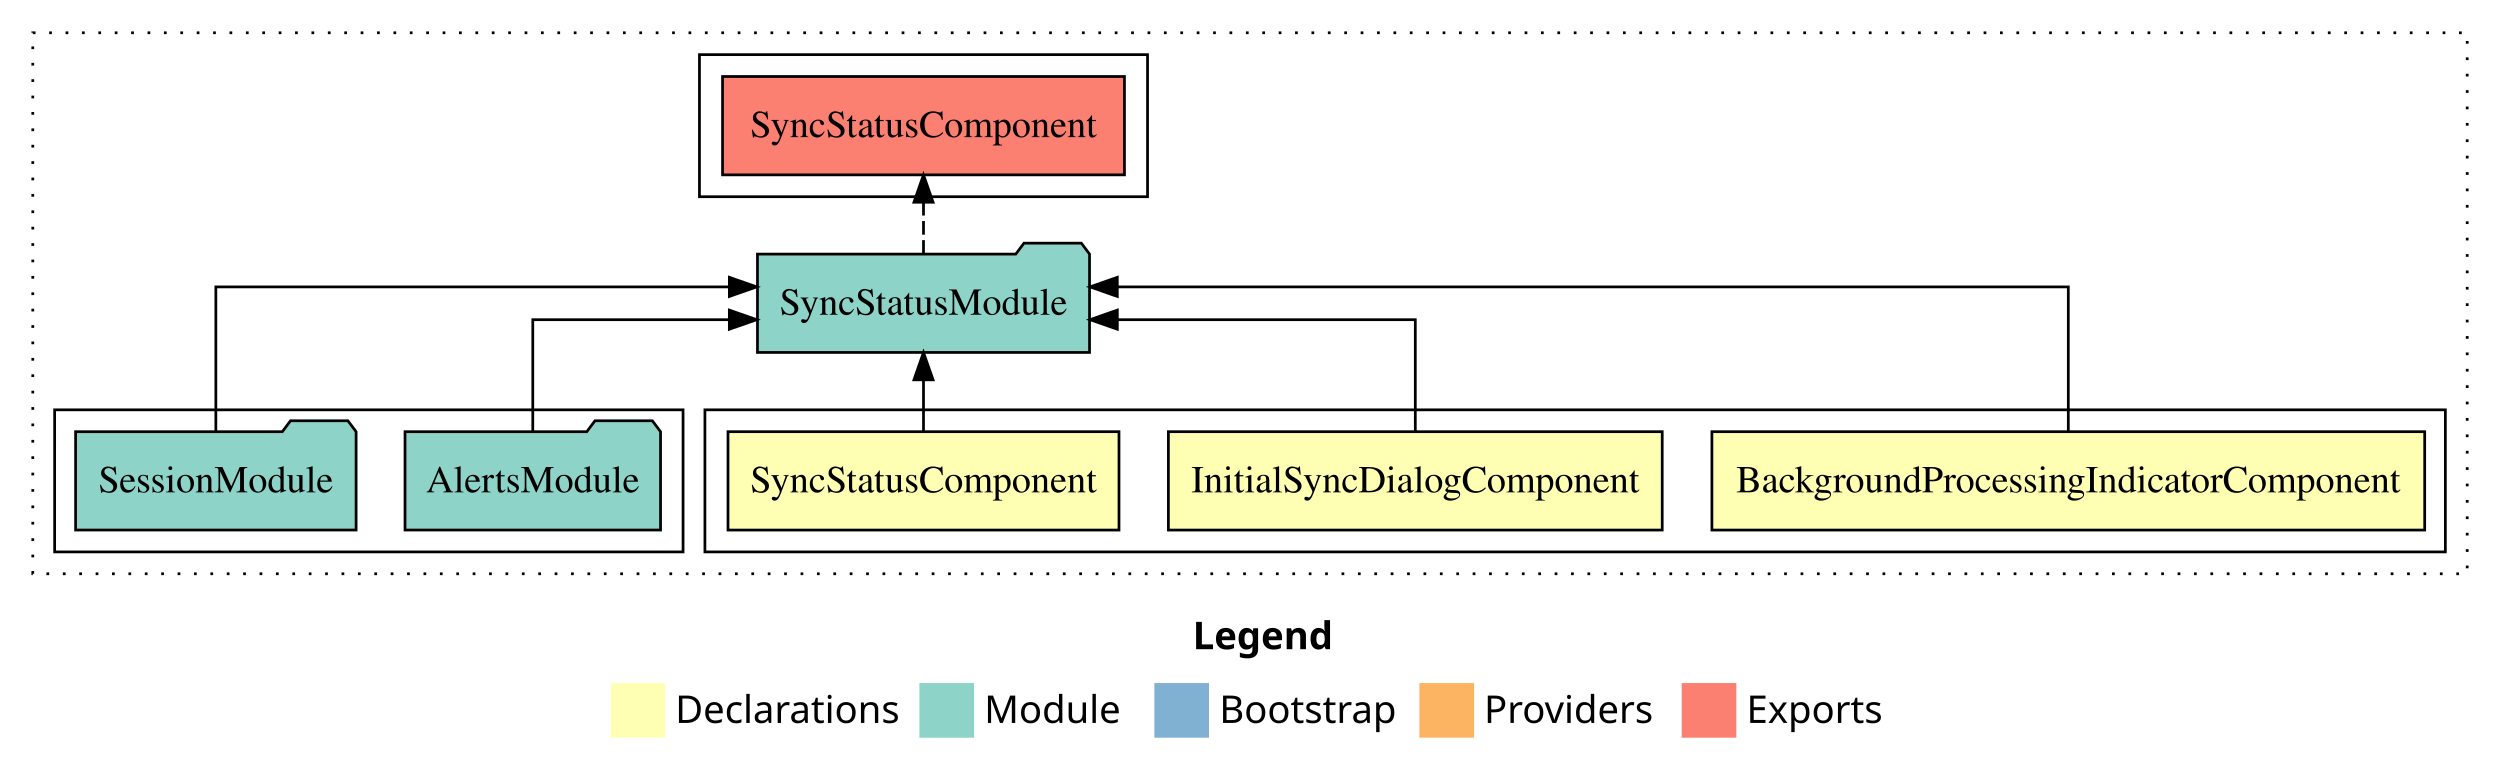
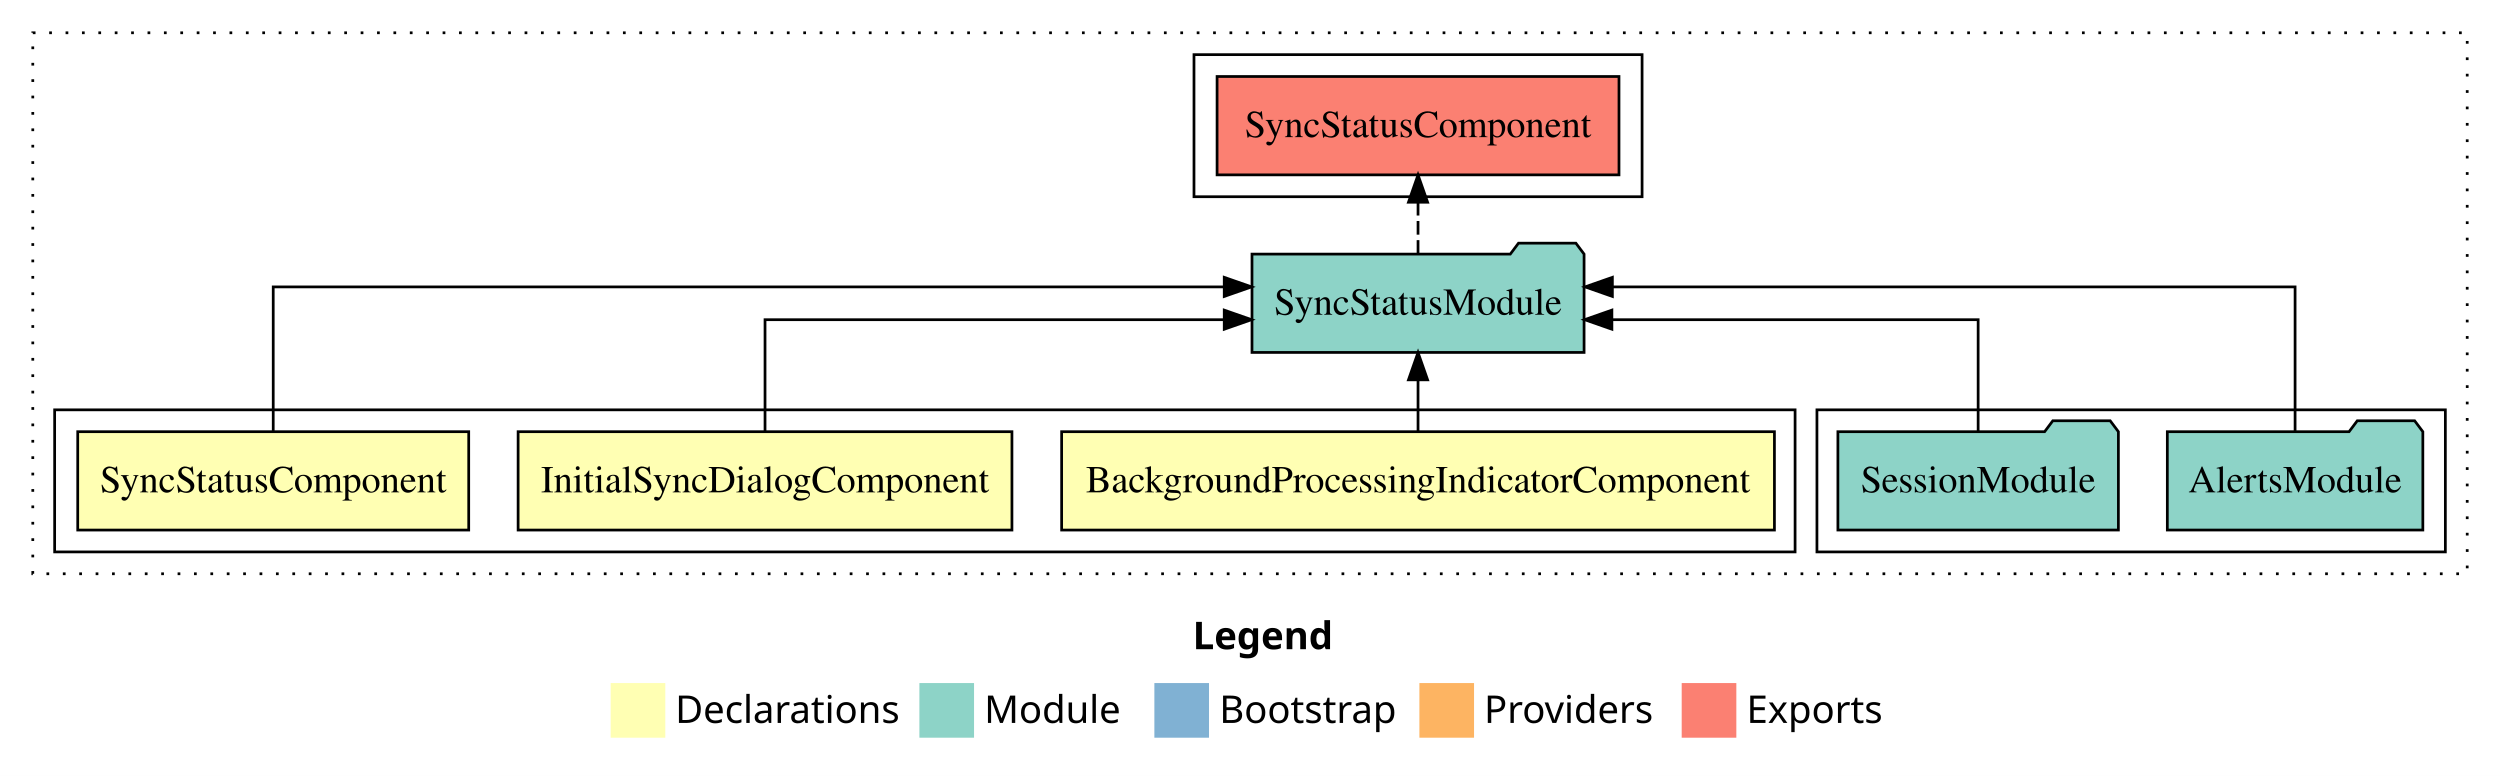
<svg xmlns="http://www.w3.org/2000/svg" width="915pt" height="284pt" viewBox="0.00 0.00 915.00 284.00">
  <g id="graph0" class="graph" transform="scale(1 1) rotate(0) translate(4 280)">
    <polygon fill="white" stroke="transparent" points="-4,4 -4,-280 911,-280 911,4 -4,4" />
    <text text-anchor="start" x="432.51" y="-42.4" font-family="sans-serif" font-weight="bold" font-size="14.00">Legend</text>
    <polygon fill="#ffffb3" stroke="transparent" points="219.5,-10 219.5,-30 239.5,-30 239.5,-10 219.5,-10" />
    <text text-anchor="start" x="243.13" y="-15.4" font-family="sans-serif" font-size="14.00">  Declarations</text>
    <polygon fill="#8dd3c7" stroke="transparent" points="332.5,-10 332.5,-30 352.5,-30 352.5,-10 332.5,-10" />
    <text text-anchor="start" x="356.23" y="-15.4" font-family="sans-serif" font-size="14.00">  Module</text>
    <polygon fill="#80b1d3" stroke="transparent" points="418.5,-10 418.5,-30 438.5,-30 438.5,-10 418.5,-10" />
    <text text-anchor="start" x="442.28" y="-15.4" font-family="sans-serif" font-size="14.00">  Bootstrap</text>
    <polygon fill="#fdb462" stroke="transparent" points="515.5,-10 515.5,-30 535.5,-30 535.5,-10 515.5,-10" />
    <text text-anchor="start" x="539.17" y="-15.4" font-family="sans-serif" font-size="14.00">  Providers</text>
    <polygon fill="#fb8072" stroke="transparent" points="611.5,-10 611.5,-30 631.5,-30 631.5,-10 611.5,-10" />
    <text text-anchor="start" x="635.23" y="-15.4" font-family="sans-serif" font-size="14.00">  Exports</text>
    <g id="clust1" class="cluster">
      <polygon fill="none" stroke="black" stroke-dasharray="1,5" points="8,-70 8,-268 899,-268 899,-70 8,-70" />
    </g>
-     <g id="clust7" class="cluster">
-       <polygon fill="none" stroke="black" points="252,-208 252,-260 416,-260 416,-208 252,-208" />
+     <g id="clust6" class="cluster">
+       <polygon fill="none" stroke="black" points="661,-78 661,-130 891,-130 891,-78 661,-78" />
    </g>
    <g id="clust2" class="cluster">
-       <polygon fill="none" stroke="black" points="254,-78 254,-130 891,-130 891,-78 254,-78" />
+       <polygon fill="none" stroke="black" points="16,-78 16,-130 653,-130 653,-78 16,-78" />
    </g>
-     <g id="clust6" class="cluster">
-       <polygon fill="none" stroke="black" points="16,-78 16,-130 246,-130 246,-78 16,-78" />
+     <g id="clust7" class="cluster">
+       <polygon fill="none" stroke="black" points="433,-208 433,-260 597,-260 597,-208 433,-208" />
    </g>
    <g id="node1" class="node">
-       <polygon fill="#ffffb3" stroke="black" points="883.44,-122 622.56,-122 622.56,-86 883.44,-86 883.44,-122" />
-       <text text-anchor="middle" x="753" y="-99.8" font-family="Times,serif" font-size="14.00">BackgroundProcessingIndicatorComponent</text>
+       <polygon fill="#ffffb3" stroke="black" points="645.44,-122 384.56,-122 384.56,-86 645.44,-86 645.44,-122" />
+       <text text-anchor="middle" x="515" y="-99.8" font-family="Times,serif" font-size="14.00">BackgroundProcessingIndicatorComponent</text>
    </g>
    <g id="node4" class="node">
-       <polygon fill="#8dd3c7" stroke="black" points="394.77,-187 391.77,-191 370.77,-191 367.77,-187 273.23,-187 273.23,-151 394.77,-151 394.77,-187" />
-       <text text-anchor="middle" x="334" y="-164.8" font-family="Times,serif" font-size="14.00">SyncStatusModule</text>
+       <polygon fill="#8dd3c7" stroke="black" points="575.77,-187 572.77,-191 551.77,-191 548.77,-187 454.23,-187 454.23,-151 575.77,-151 575.77,-187" />
+       <text text-anchor="middle" x="515" y="-164.8" font-family="Times,serif" font-size="14.00">SyncStatusModule</text>
    </g>
    <g id="edge1" class="edge">
-       <path fill="none" stroke="black" d="M753,-122.28C753,-143.32 753,-175 753,-175 753,-175 404.93,-175 404.93,-175" />
-       <polygon fill="black" stroke="black" points="404.93,-171.5 394.93,-175 404.93,-178.5 404.93,-171.5" />
+       <path fill="none" stroke="black" d="M515,-122.11C515,-122.11 515,-140.99 515,-140.99" />
+       <polygon fill="black" stroke="black" points="511.5,-140.99 515,-150.99 518.5,-140.99 511.5,-140.99" />
    </g>
    <g id="node2" class="node">
-       <polygon fill="#ffffb3" stroke="black" points="604.37,-122 423.63,-122 423.63,-86 604.37,-86 604.37,-122" />
-       <text text-anchor="middle" x="514" y="-99.8" font-family="Times,serif" font-size="14.00">InitialSyncDialogComponent</text>
+       <polygon fill="#ffffb3" stroke="black" points="366.37,-122 185.63,-122 185.63,-86 366.37,-86 366.37,-122" />
+       <text text-anchor="middle" x="276" y="-99.8" font-family="Times,serif" font-size="14.00">InitialSyncDialogComponent</text>
    </g>
    <g id="edge2" class="edge">
-       <path fill="none" stroke="black" d="M514,-122.02C514,-139.37 514,-163 514,-163 514,-163 404.94,-163 404.94,-163" />
-       <polygon fill="black" stroke="black" points="404.94,-159.5 394.94,-163 404.94,-166.5 404.94,-159.5" />
+       <path fill="none" stroke="black" d="M276,-122.02C276,-139.37 276,-163 276,-163 276,-163 444.07,-163 444.07,-163" />
+       <polygon fill="black" stroke="black" points="444.07,-166.5 454.07,-163 444.07,-159.5 444.07,-166.5" />
    </g>
    <g id="node3" class="node">
-       <polygon fill="#ffffb3" stroke="black" points="405.55,-122 262.45,-122 262.45,-86 405.55,-86 405.55,-122" />
-       <text text-anchor="middle" x="334" y="-99.8" font-family="Times,serif" font-size="14.00">SyncStatusComponent</text>
+       <polygon fill="#ffffb3" stroke="black" points="167.55,-122 24.45,-122 24.45,-86 167.55,-86 167.55,-122" />
+       <text text-anchor="middle" x="96" y="-99.8" font-family="Times,serif" font-size="14.00">SyncStatusComponent</text>
    </g>
    <g id="edge3" class="edge">
-       <path fill="none" stroke="black" d="M334,-122.11C334,-122.11 334,-140.99 334,-140.99" />
-       <polygon fill="black" stroke="black" points="330.5,-140.99 334,-150.99 337.5,-140.99 330.5,-140.99" />
+       <path fill="none" stroke="black" d="M96,-122.28C96,-143.32 96,-175 96,-175 96,-175 444.07,-175 444.07,-175" />
+       <polygon fill="black" stroke="black" points="444.07,-178.5 454.07,-175 444.07,-171.5 444.07,-178.5" />
    </g>
    <g id="node7" class="node">
-       <polygon fill="#fb8072" stroke="black" points="407.55,-252 260.45,-252 260.45,-216 407.55,-216 407.55,-252" />
-       <text text-anchor="middle" x="334" y="-229.8" font-family="Times,serif" font-size="14.00">SyncStatusComponent </text>
+       <polygon fill="#fb8072" stroke="black" points="588.55,-252 441.45,-252 441.45,-216 588.55,-216 588.55,-252" />
+       <text text-anchor="middle" x="515" y="-229.8" font-family="Times,serif" font-size="14.00">SyncStatusComponent </text>
    </g>
    <g id="edge6" class="edge">
-       <path fill="none" stroke="black" stroke-dasharray="5,2" d="M334,-187.11C334,-187.11 334,-205.99 334,-205.99" />
-       <polygon fill="black" stroke="black" points="330.5,-205.99 334,-215.99 337.5,-205.99 330.5,-205.99" />
+       <path fill="none" stroke="black" stroke-dasharray="5,2" d="M515,-187.11C515,-187.11 515,-205.99 515,-205.99" />
+       <polygon fill="black" stroke="black" points="511.5,-205.99 515,-215.99 518.5,-205.99 511.5,-205.99" />
    </g>
    <g id="node5" class="node">
-       <polygon fill="#8dd3c7" stroke="black" points="237.76,-122 234.76,-126 213.76,-126 210.76,-122 144.24,-122 144.24,-86 237.76,-86 237.76,-122" />
-       <text text-anchor="middle" x="191" y="-99.8" font-family="Times,serif" font-size="14.00">AlertsModule</text>
+       <polygon fill="#8dd3c7" stroke="black" points="882.76,-122 879.76,-126 858.76,-126 855.76,-122 789.24,-122 789.24,-86 882.76,-86 882.76,-122" />
+       <text text-anchor="middle" x="836" y="-99.8" font-family="Times,serif" font-size="14.00">AlertsModule</text>
    </g>
    <g id="edge4" class="edge">
-       <path fill="none" stroke="black" d="M191,-122.02C191,-139.37 191,-163 191,-163 191,-163 262.94,-163 262.94,-163" />
-       <polygon fill="black" stroke="black" points="262.94,-166.5 272.94,-163 262.94,-159.5 262.94,-166.5" />
+       <path fill="none" stroke="black" d="M836,-122.28C836,-143.32 836,-175 836,-175 836,-175 586.13,-175 586.13,-175" />
+       <polygon fill="black" stroke="black" points="586.13,-171.5 576.13,-175 586.13,-178.5 586.13,-171.5" />
    </g>
    <g id="node6" class="node">
-       <polygon fill="#8dd3c7" stroke="black" points="126.33,-122 123.33,-126 102.33,-126 99.33,-122 23.67,-122 23.67,-86 126.33,-86 126.33,-122" />
-       <text text-anchor="middle" x="75" y="-99.8" font-family="Times,serif" font-size="14.00">SessionModule</text>
+       <polygon fill="#8dd3c7" stroke="black" points="771.33,-122 768.33,-126 747.33,-126 744.33,-122 668.67,-122 668.67,-86 771.33,-86 771.33,-122" />
+       <text text-anchor="middle" x="720" y="-99.8" font-family="Times,serif" font-size="14.00">SessionModule</text>
    </g>
    <g id="edge5" class="edge">
-       <path fill="none" stroke="black" d="M75,-122.28C75,-143.32 75,-175 75,-175 75,-175 262.95,-175 262.95,-175" />
-       <polygon fill="black" stroke="black" points="262.95,-178.5 272.95,-175 262.95,-171.5 262.95,-178.5" />
+       <path fill="none" stroke="black" d="M720,-122.02C720,-139.37 720,-163 720,-163 720,-163 585.95,-163 585.95,-163" />
+       <polygon fill="black" stroke="black" points="585.95,-159.5 575.95,-163 585.95,-166.5 585.95,-159.5" />
    </g>
  </g>
</svg>
